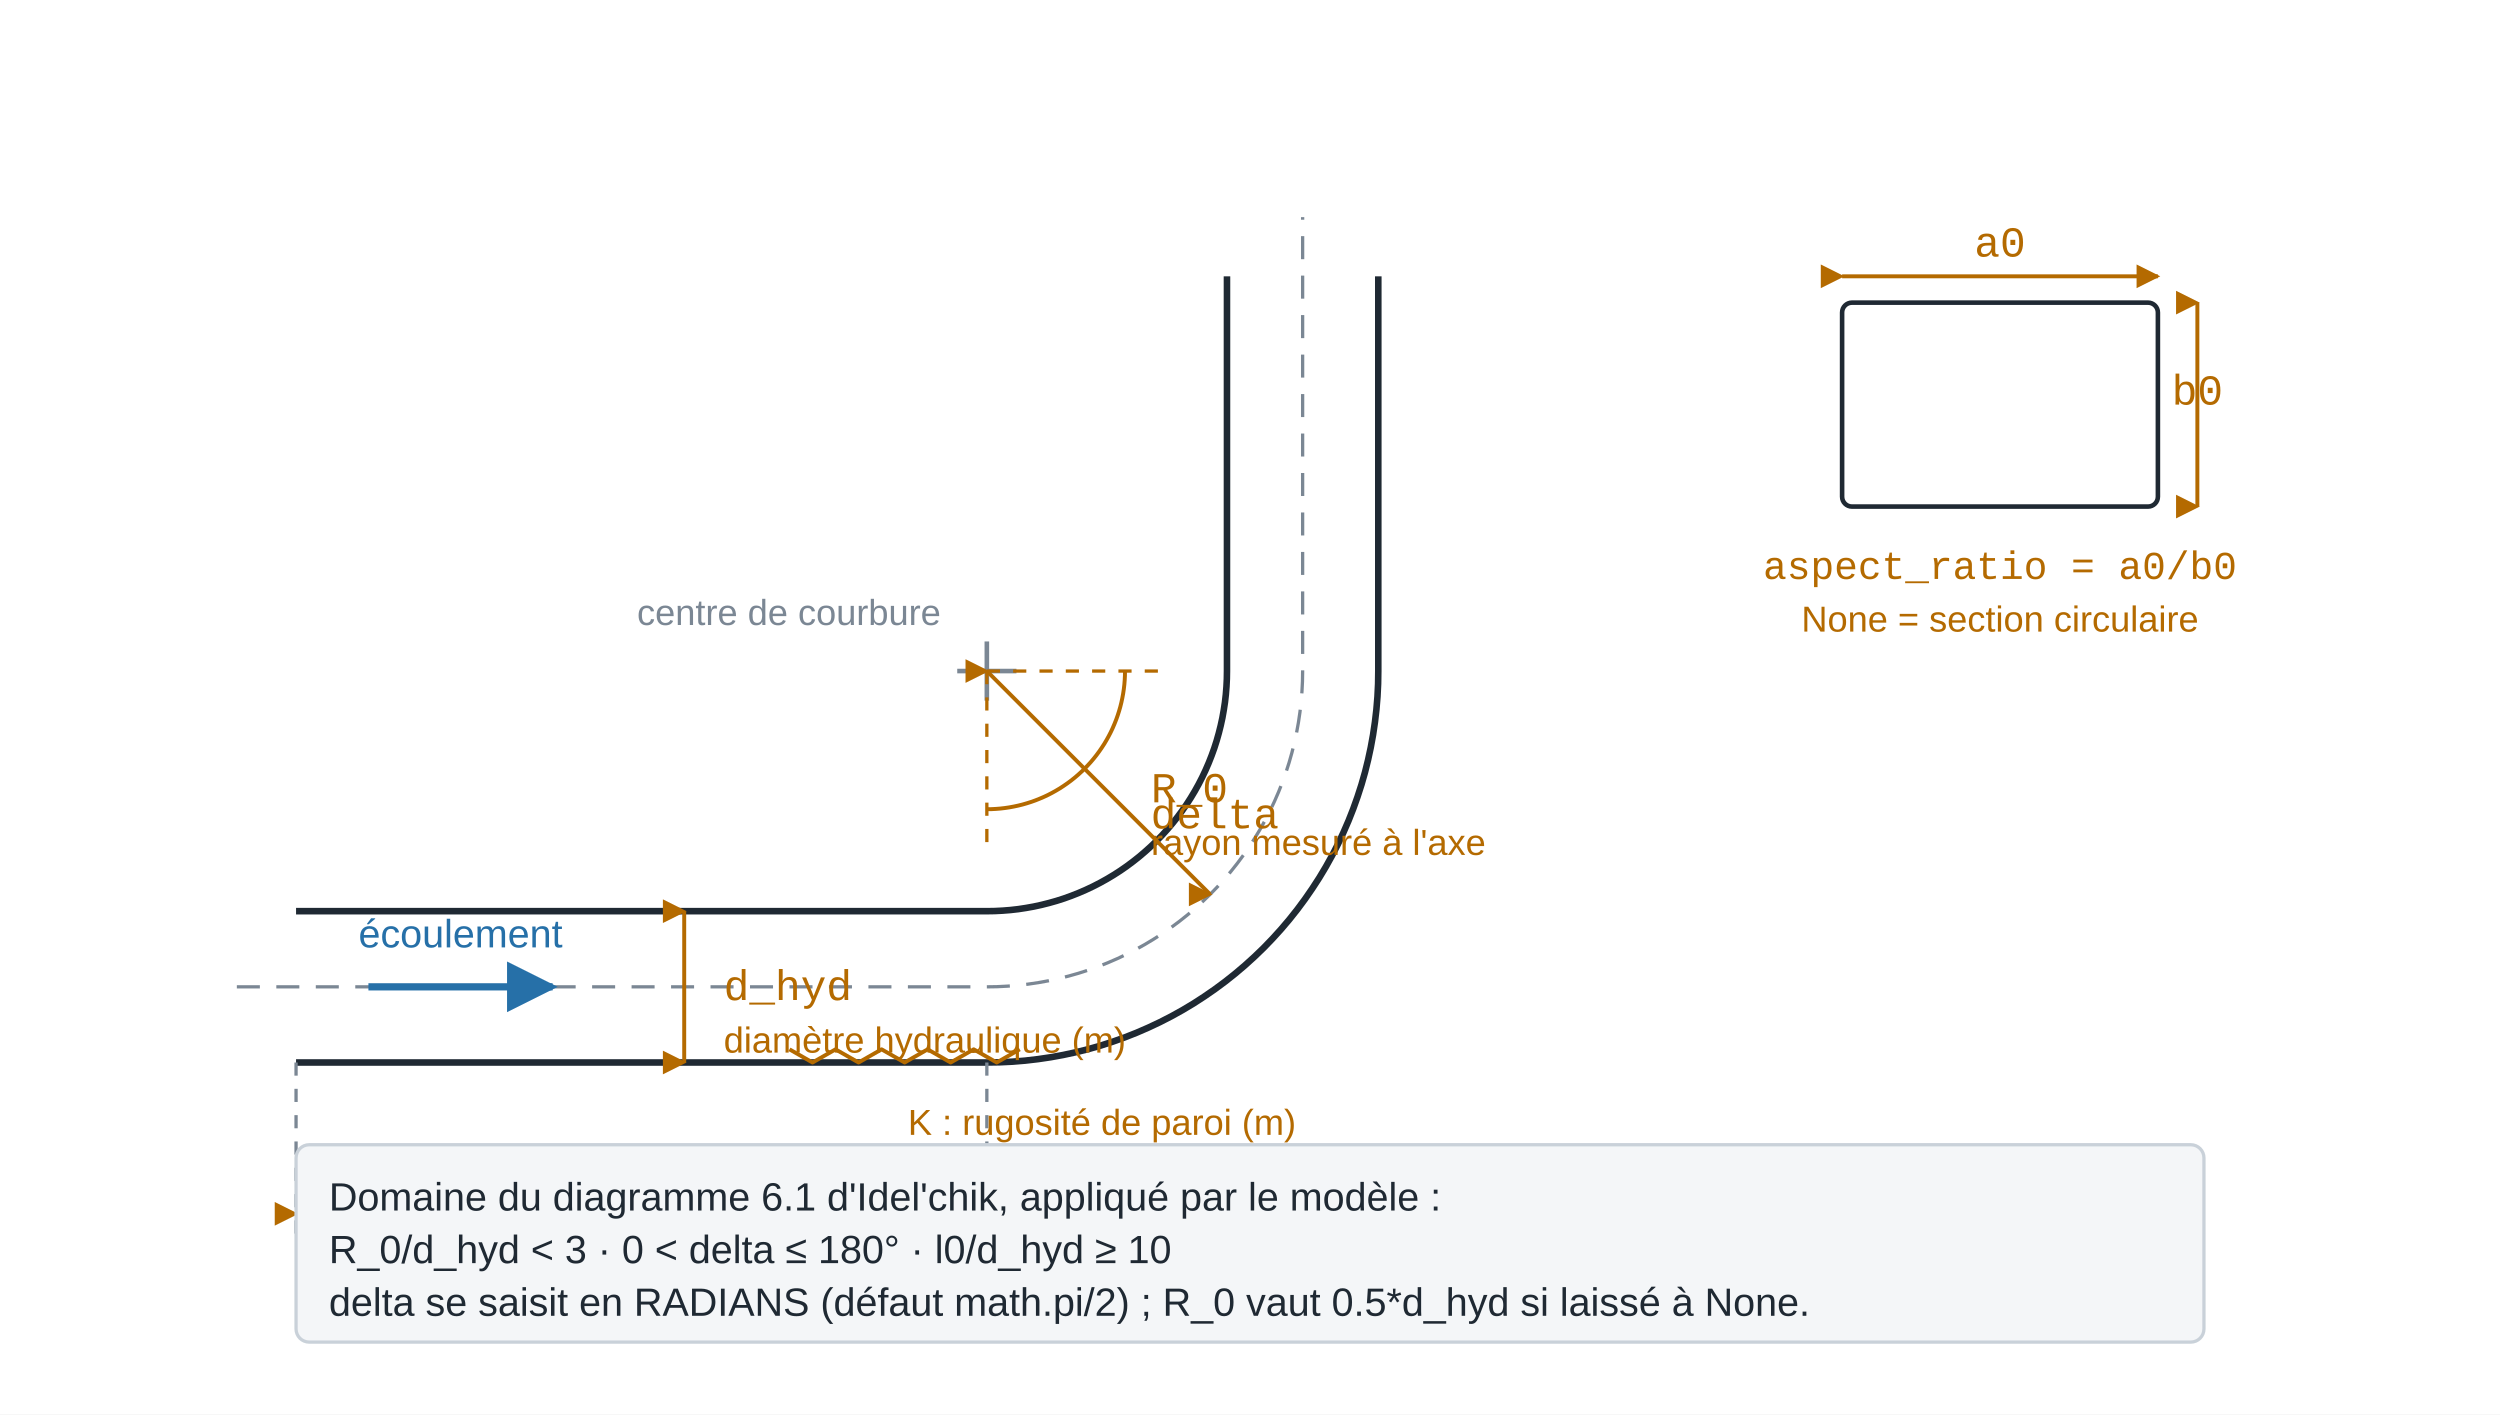
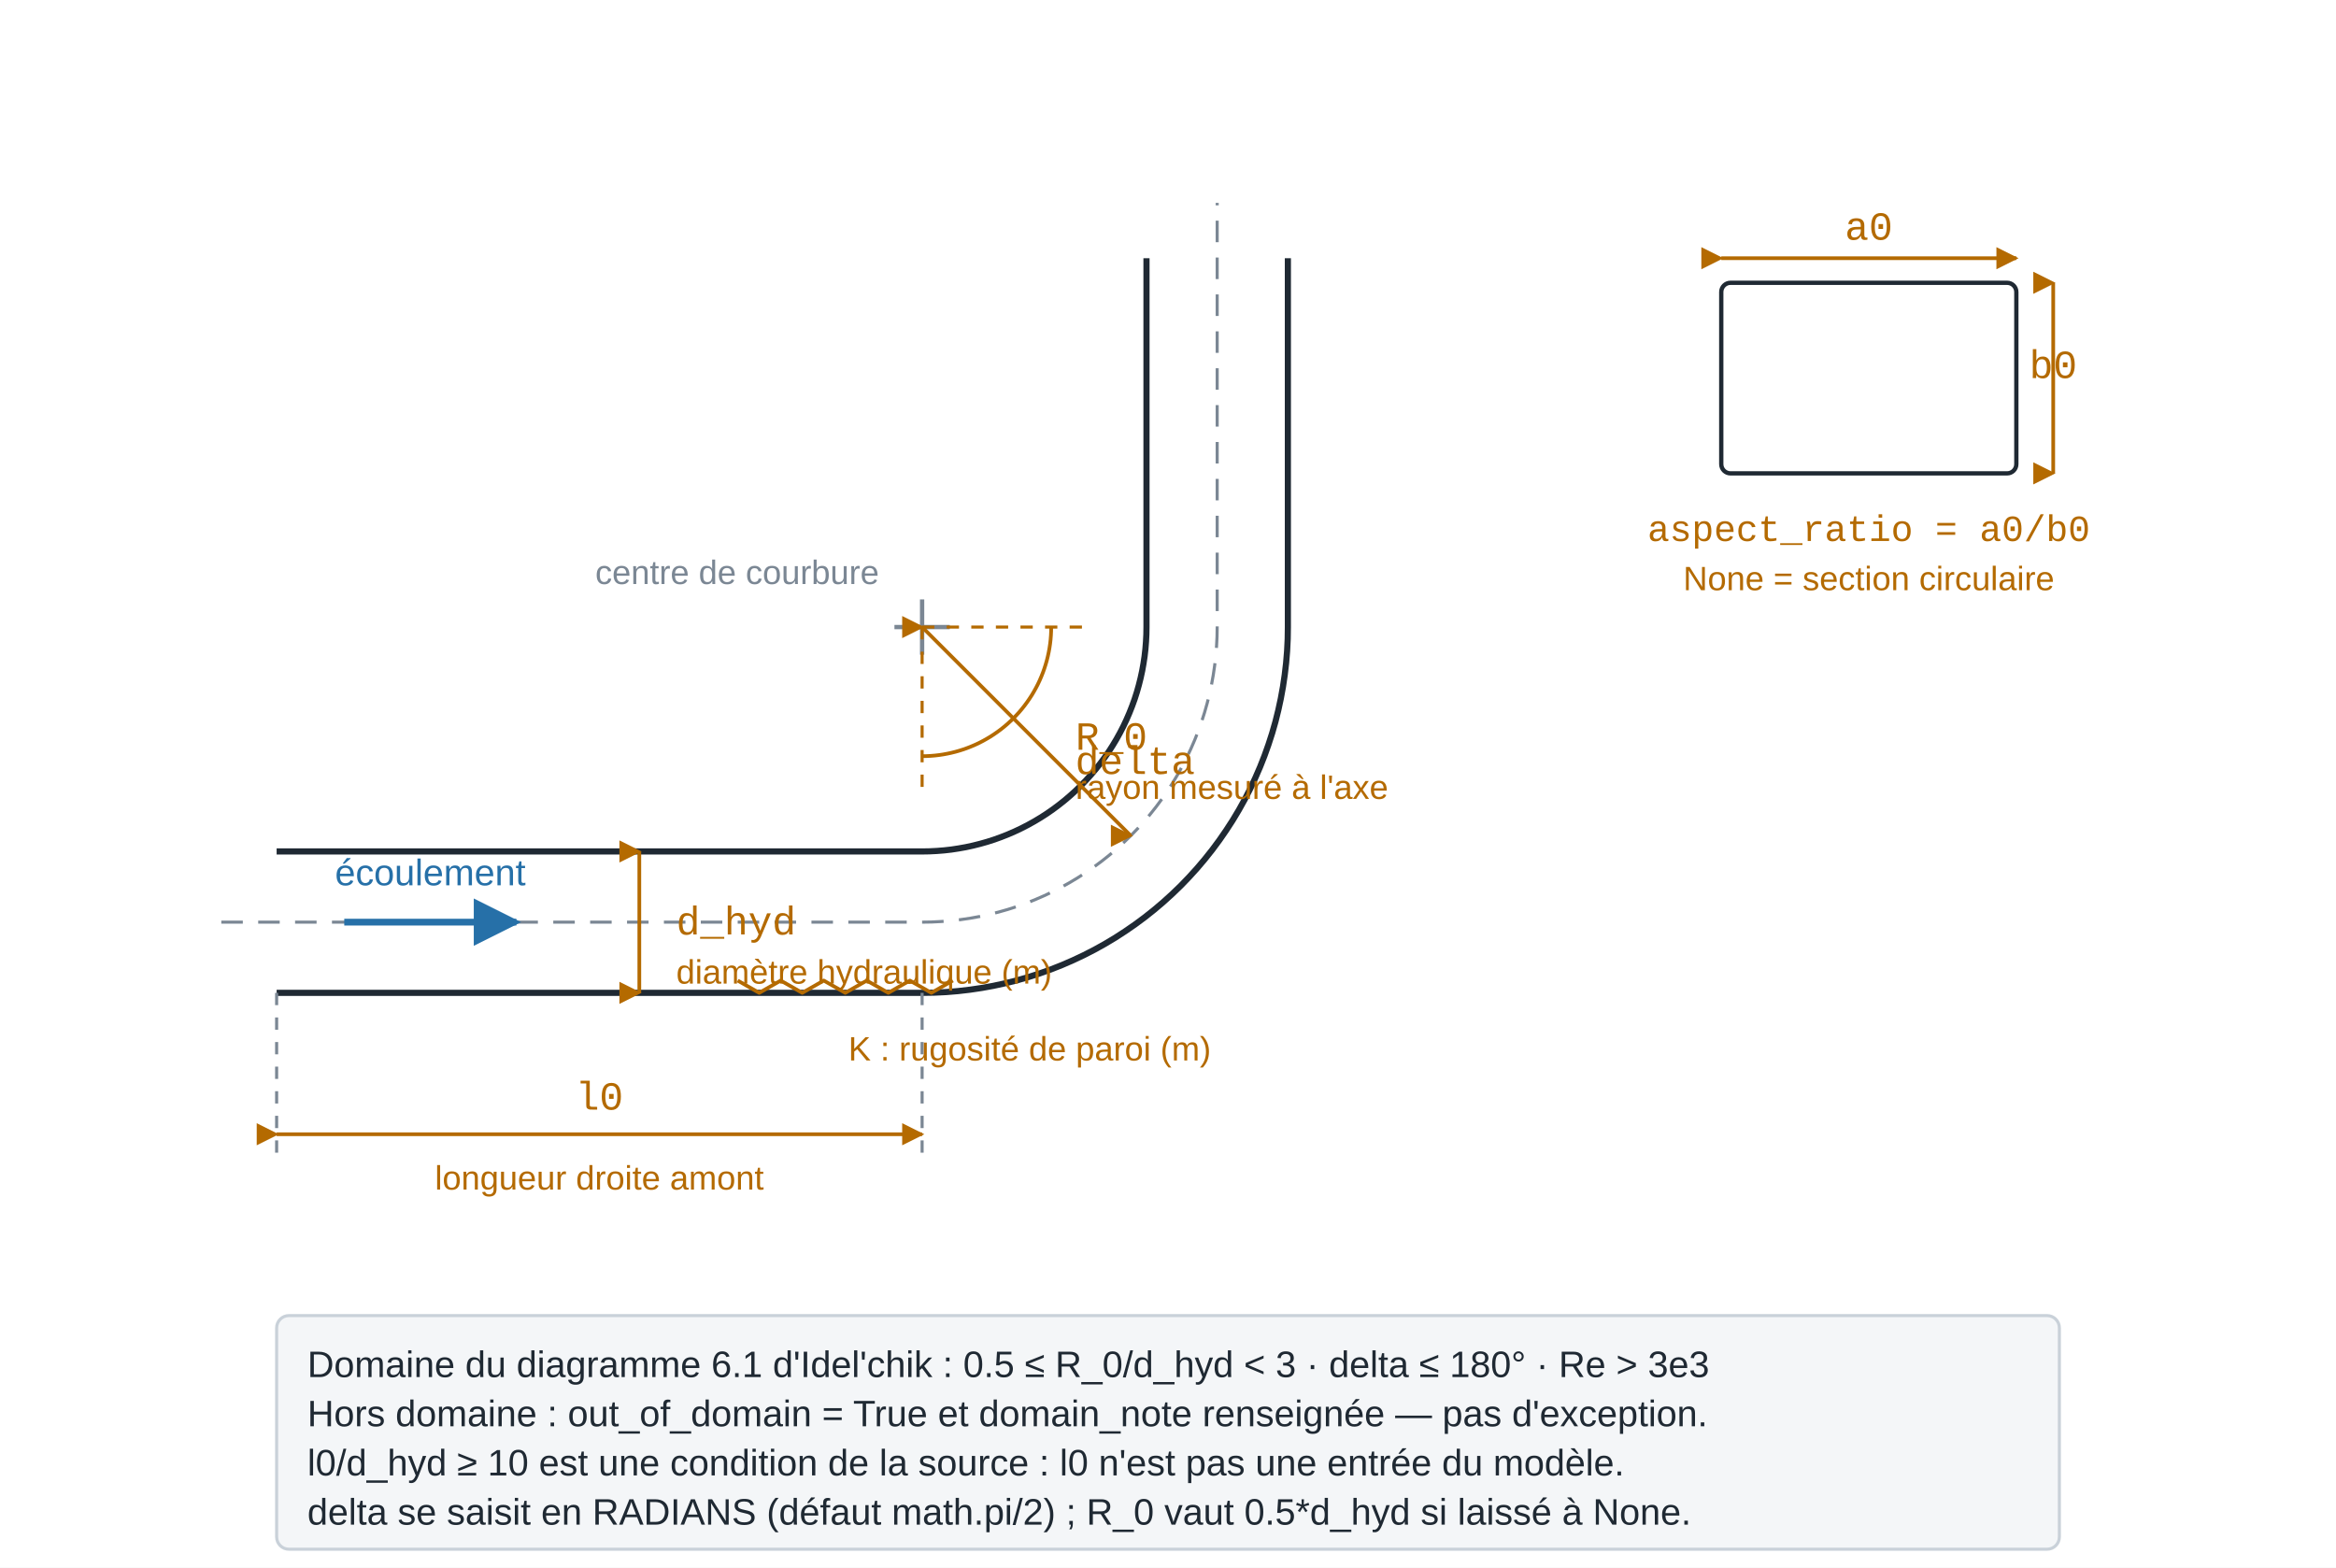
- <svg xmlns="http://www.w3.org/2000/svg" width="760" height="430" viewBox="0 0 760 430" role="img" aria-label="Paramétrage d'un coude courbe : d_hyd, R_0, delta">
+ <svg xmlns="http://www.w3.org/2000/svg" width="760" height="510" viewBox="0 0 760 510" role="img" aria-label="Paramétrage d'un coude courbe : d_hyd, R_0, delta">
  <defs>
    <marker id="fleche" viewBox="0 0 10 10" refX="9" refY="5" markerWidth="7" markerHeight="7" orient="auto-start-end">
      <path d="M 0 0 L 10 5 L 0 10 z" fill="#1f2933" />
    </marker>
    <marker id="fleche_cote" viewBox="0 0 10 10" refX="9" refY="5" markerWidth="6" markerHeight="6" orient="auto-start-end">
      <path d="M 0 0 L 10 5 L 0 10 z" fill="#b46a00" />
    </marker>
    <marker id="fleche_flux" viewBox="0 0 10 10" refX="9" refY="5" markerWidth="7" markerHeight="7" orient="auto-start-end">
      <path d="M 0 0 L 10 5 L 0 10 z" fill="#2670a8" />
    </marker>
  </defs>
-   <rect width="760" height="430" fill="#ffffff" />
+   <rect width="760" height="510" fill="#ffffff" />
  <polyline points="90.00,323.00 300.00,323.00 300.00,323.00 303.89,322.94 307.78,322.75 311.66,322.43 315.53,321.98 319.38,321.41 323.22,320.71 327.02,319.89 330.80,318.95 334.54,317.88 338.25,316.68 341.92,315.37 345.54,313.94 349.11,312.39 352.63,310.73 356.10,308.95 359.50,307.06 362.84,305.06 366.11,302.94 369.31,300.73 372.44,298.41 375.49,295.99 378.46,293.47 381.35,290.85 384.15,288.15 386.85,285.35 389.47,282.46 391.99,279.49 394.41,276.44 396.73,273.31 398.94,270.11 401.06,266.84 403.06,263.50 404.95,260.10 406.73,256.63 408.39,253.11 409.94,249.54 411.37,245.92 412.68,242.25 413.88,238.54 414.95,234.80 415.89,231.02 416.71,227.22 417.41,223.38 417.98,219.53 418.43,215.66 418.75,211.78 418.94,207.89 419.00,204.00 419.00,84.00" fill="none" stroke="#1f2933" stroke-width="2.0" stroke-linejoin="round" />
  <polyline points="90.00,277.00 300.00,277.00 300.00,277.00 302.39,276.96 304.77,276.84 307.16,276.65 309.53,276.38 311.89,276.02 314.24,275.60 316.58,275.09 318.89,274.51 321.19,273.86 323.47,273.13 325.71,272.32 327.94,271.44 330.13,270.49 332.29,269.47 334.41,268.38 336.50,267.22 338.55,265.99 340.56,264.70 342.52,263.34 344.44,261.91 346.31,260.43 348.13,258.88 349.90,257.28 351.62,255.62 353.28,253.90 354.88,252.13 356.43,250.31 357.91,248.44 359.34,246.52 360.70,244.56 361.99,242.55 363.22,240.50 364.38,238.41 365.47,236.29 366.49,234.13 367.44,231.94 368.32,229.71 369.13,227.47 369.86,225.19 370.51,222.89 371.09,220.58 371.60,218.24 372.02,215.89 372.38,213.53 372.65,211.16 372.84,208.77 372.96,206.39 373.00,204.00 373.00,84.00" fill="none" stroke="#1f2933" stroke-width="2.0" stroke-linejoin="round" />
  <polyline points="72.00,300.00 300.00,300.00 300.00,300.00 303.14,299.95 306.28,299.79 309.41,299.54 312.53,299.18 315.64,298.72 318.73,298.16 321.80,297.49 324.85,296.73 327.87,295.87 330.86,294.91 333.82,293.85 336.74,292.69 339.62,291.44 342.46,290.10 345.25,288.66 348.00,287.14 350.69,285.52 353.33,283.82 355.92,282.03 358.44,280.16 360.90,278.21 363.30,276.18 365.62,274.07 367.88,271.88 370.07,269.62 372.18,267.30 374.21,264.90 376.16,262.44 378.03,259.92 379.82,257.33 381.52,254.69 383.14,252.00 384.66,249.25 386.10,246.46 387.44,243.62 388.69,240.74 389.85,237.82 390.91,234.86 391.87,231.87 392.73,228.85 393.49,225.80 394.16,222.73 394.72,219.64 395.18,216.53 395.54,213.41 395.79,210.28 395.95,207.14 396.00,204.00 396.00,66.00" fill="none" stroke="#7b8794" stroke-width="1.0" stroke-dasharray="7 5" stroke-linejoin="round" />
  <line x1="112.0" y1="300.0" x2="168.0" y2="300.0" stroke="#2670a8" stroke-width="2.2" marker-end="url(#fleche_flux)" />
  <text x="140.0" y="288.0" fill="#2670a8" text-anchor="middle" font-family="Segoe UI, Arial, Helvetica, sans-serif" font-size="12">écoulement</text>
  <line x1="208.0" y1="277.0" x2="208.0" y2="323.0" stroke="#b46a00" stroke-width="1.2" marker-start="url(#fleche_cote)" marker-end="url(#fleche_cote)" />
  <text x="208.0" y="300.0" fill="#b46a00" text-anchor="middle" font-family="Consolas, Courier New, monospace" font-size="13" />
  <text x="220.0" y="304.0" fill="#b46a00" text-anchor="start" font-family="Consolas, Courier New, monospace" font-size="13">d_hyd</text>
  <text x="220.0" y="320.0" fill="#b46a00" text-anchor="start" font-family="Segoe UI, Arial, Helvetica, sans-serif" font-size="11">diamètre hydraulique (m)</text>
  <line x1="291.0" y1="204.0" x2="309.0" y2="204.0" stroke="#7b8794" stroke-width="1.4" />
  <line x1="300.0" y1="195.0" x2="300.0" y2="213.0" stroke="#7b8794" stroke-width="1.4" />
  <text x="286.0" y="190.0" fill="#7b8794" text-anchor="end" font-family="Segoe UI, Arial, Helvetica, sans-serif" font-size="11">centre de courbure</text>
  <line x1="300.0" y1="204.0" x2="367.9" y2="271.9" stroke="#b46a00" stroke-width="1.2" marker-start="url(#fleche_cote)" marker-end="url(#fleche_cote)" />
  <text x="333.9" y="237.9" fill="#b46a00" text-anchor="middle" font-family="Consolas, Courier New, monospace" font-size="13" />
  <text x="349.9" y="243.9" fill="#b46a00" text-anchor="start" font-family="Consolas, Courier New, monospace" font-size="13">R_0</text>
  <text x="349.9" y="259.9" fill="#b46a00" text-anchor="start" font-family="Segoe UI, Arial, Helvetica, sans-serif" font-size="11">rayon mesuré à l'axe</text>
  <polyline points="300.00,246.00 301.37,245.98 302.75,245.91 304.12,245.80 305.48,245.64 306.84,245.44 308.19,245.19 309.54,244.90 310.87,244.57 312.19,244.19 313.50,243.77 314.79,243.31 316.07,242.80 317.33,242.26 318.58,241.67 319.80,241.04 321.00,240.37 322.18,239.67 323.33,238.92 324.46,238.14 325.57,237.32 326.64,236.47 327.69,235.58 328.71,234.65 329.70,233.70 330.65,232.71 331.58,231.69 332.47,230.64 333.32,229.57 334.14,228.46 334.92,227.33 335.67,226.18 336.37,225.00 337.04,223.80 337.67,222.58 338.26,221.33 338.80,220.07 339.31,218.79 339.77,217.50 340.19,216.19 340.57,214.87 340.90,213.54 341.19,212.19 341.44,210.84 341.64,209.48 341.80,208.12 341.91,206.75 341.98,205.37 342.00,204.00" fill="none" stroke="#b46a00" stroke-width="1.2" stroke-linejoin="round" />
  <line x1="300.0" y1="204.0" x2="300.0" y2="260.0" stroke="#b46a00" stroke-width="1.0" stroke-dasharray="4 4" />
  <line x1="300.0" y1="204.0" x2="356.0" y2="204.0" stroke="#b46a00" stroke-width="1.0" stroke-dasharray="4 4" />
  <text x="349.8" y="251.8" fill="#b46a00" text-anchor="start" font-family="Consolas, Courier New, monospace" font-size="13">delta</text>
  <line x1="90.0" y1="323.0" x2="90.0" y2="377.0" stroke="#7b8794" stroke-width="1.0" stroke-dasharray="4 4" />
  <line x1="300.0" y1="323.0" x2="300.0" y2="377.0" stroke="#7b8794" stroke-width="1.0" stroke-dasharray="4 4" />
  <line x1="90.0" y1="369.0" x2="300.0" y2="369.0" stroke="#b46a00" stroke-width="1.2" marker-start="url(#fleche_cote)" marker-end="url(#fleche_cote)" />
  <text x="195.0" y="361.0" fill="#b46a00" text-anchor="middle" font-family="Consolas, Courier New, monospace" font-size="13">l0</text>
  <text x="195.0" y="387.0" fill="#b46a00" text-anchor="middle" font-family="Segoe UI, Arial, Helvetica, sans-serif" font-size="11">longueur droite amont</text>
  <polyline points="240.00,319.00 247.00,323.00 254.00,319.00 261.00,323.00 268.00,319.00 275.00,323.00 282.00,319.00 289.00,323.00 296.00,319.00 303.00,323.00 310.00,319.00" fill="none" stroke="#b46a00" stroke-width="1.2" stroke-linejoin="round" />
  <text x="276.0" y="345.0" fill="#b46a00" text-anchor="start" font-family="Segoe UI, Arial, Helvetica, sans-serif" font-size="11">K : rugosité de paroi (m)</text>
  <rect x="560.0" y="92.0" width="96.0" height="62.0" rx="3" fill="#ffffff" stroke="#1f2933" stroke-width="1.4" />
  <line x1="560.0" y1="84.0" x2="656.0" y2="84.0" stroke="#b46a00" stroke-width="1.2" marker-start="url(#fleche_cote)" marker-end="url(#fleche_cote)" />
  <text x="608.0" y="78.0" fill="#b46a00" text-anchor="middle" font-family="Consolas, Courier New, monospace" font-size="13">a0</text>
  <line x1="668.0" y1="92.0" x2="668.0" y2="154.0" stroke="#b46a00" stroke-width="1.2" marker-start="url(#fleche_cote)" marker-end="url(#fleche_cote)" />
  <text x="668.0" y="123.0" fill="#b46a00" text-anchor="middle" font-family="Consolas, Courier New, monospace" font-size="13">b0</text>
  <text x="608.0" y="176.0" fill="#b46a00" text-anchor="middle" font-family="Consolas, Courier New, monospace" font-size="12">aspect_ratio = a0/b0</text>
  <text x="608.0" y="192.0" fill="#b46a00" text-anchor="middle" font-family="Segoe UI, Arial, Helvetica, sans-serif" font-size="11">None = section circulaire</text>
-   <rect x="90.0" y="348.0" width="580.0" height="60.0" rx="4" fill="#f4f6f8" stroke="#c9d1d9" stroke-width="1.0" />
-   <text x="100.0" y="368.0" fill="#1f2933" text-anchor="start" font-family="Segoe UI, Arial, Helvetica, sans-serif" font-size="12">Domaine du diagramme 6.1 d'Idel'chik, appliqué par le modèle :</text>
-   <text x="100.0" y="384.0" fill="#1f2933" text-anchor="start" font-family="Segoe UI, Arial, Helvetica, sans-serif" font-size="12">R_0/d_hyd &lt; 3     ·     0 &lt; delta ≤ 180°     ·     l0/d_hyd ≥ 10</text>
-   <text x="100.0" y="400.0" fill="#1f2933" text-anchor="start" font-family="Segoe UI, Arial, Helvetica, sans-serif" font-size="12">delta se saisit en RADIANS (défaut math.pi/2) ; R_0 vaut 0.5*d_hyd si laissé à None.</text>
+   <rect x="90.0" y="428.0" width="580.0" height="76.0" rx="4" fill="#f4f6f8" stroke="#c9d1d9" stroke-width="1.0" />
+   <text x="100.0" y="448.0" fill="#1f2933" text-anchor="start" font-family="Segoe UI, Arial, Helvetica, sans-serif" font-size="12">Domaine du diagramme 6.1 d'Idel'chik :  0.5 ≤ R_0/d_hyd &lt; 3  ·  delta ≤ 180°  ·  Re &gt; 3e3</text>
+   <text x="100.0" y="464.0" fill="#1f2933" text-anchor="start" font-family="Segoe UI, Arial, Helvetica, sans-serif" font-size="12">Hors domaine : out_of_domain = True et domain_note renseignée — pas d'exception.</text>
+   <text x="100.0" y="480.0" fill="#1f2933" text-anchor="start" font-family="Segoe UI, Arial, Helvetica, sans-serif" font-size="12">l0/d_hyd ≥ 10 est une condition de la source : l0 n'est pas une entrée du modèle.</text>
+   <text x="100.0" y="496.0" fill="#1f2933" text-anchor="start" font-family="Segoe UI, Arial, Helvetica, sans-serif" font-size="12">delta se saisit en RADIANS (défaut math.pi/2) ; R_0 vaut 0.5*d_hyd si laissé à None.</text>
</svg>
